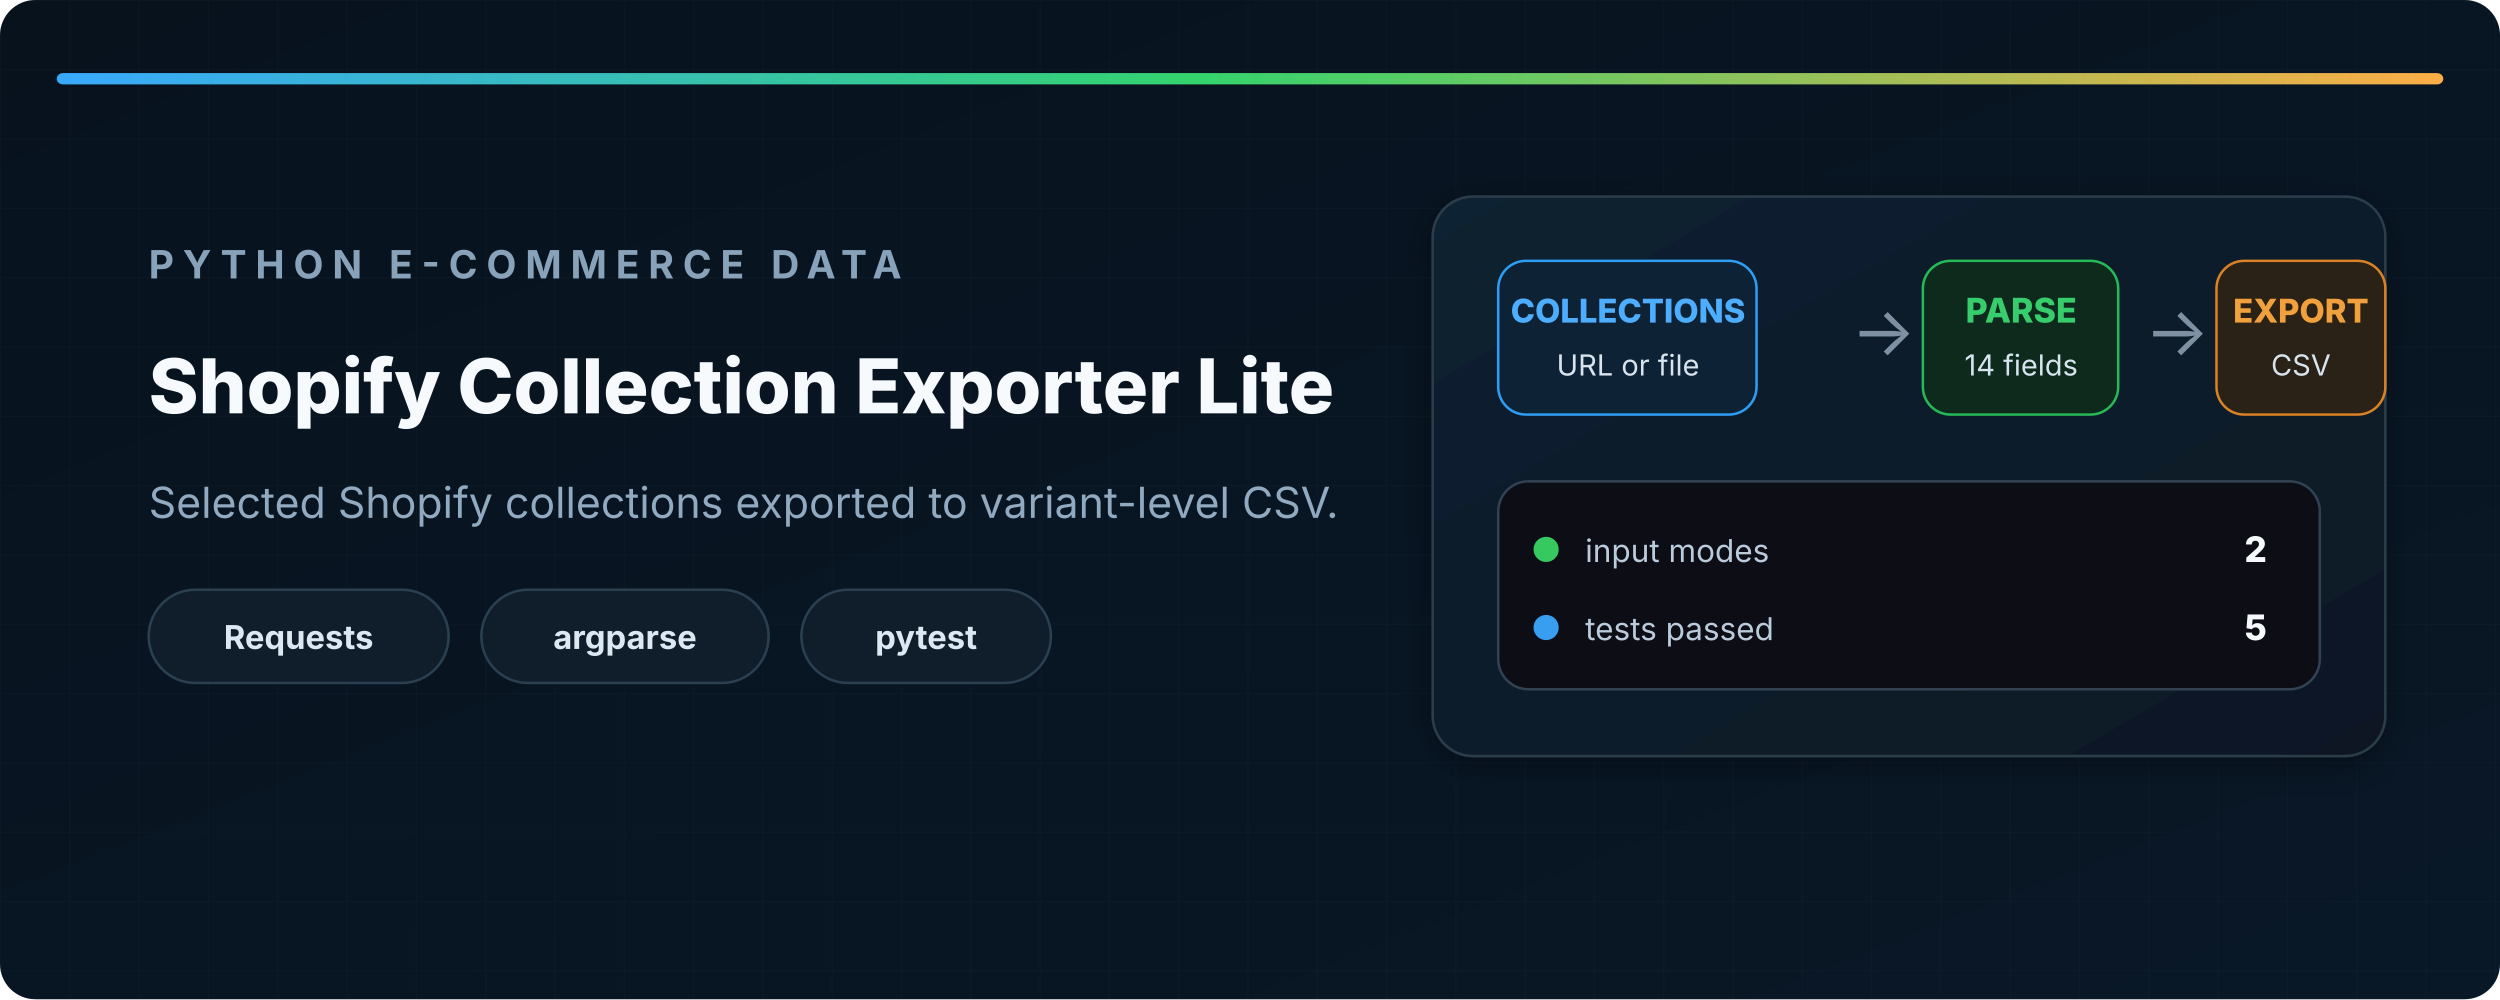
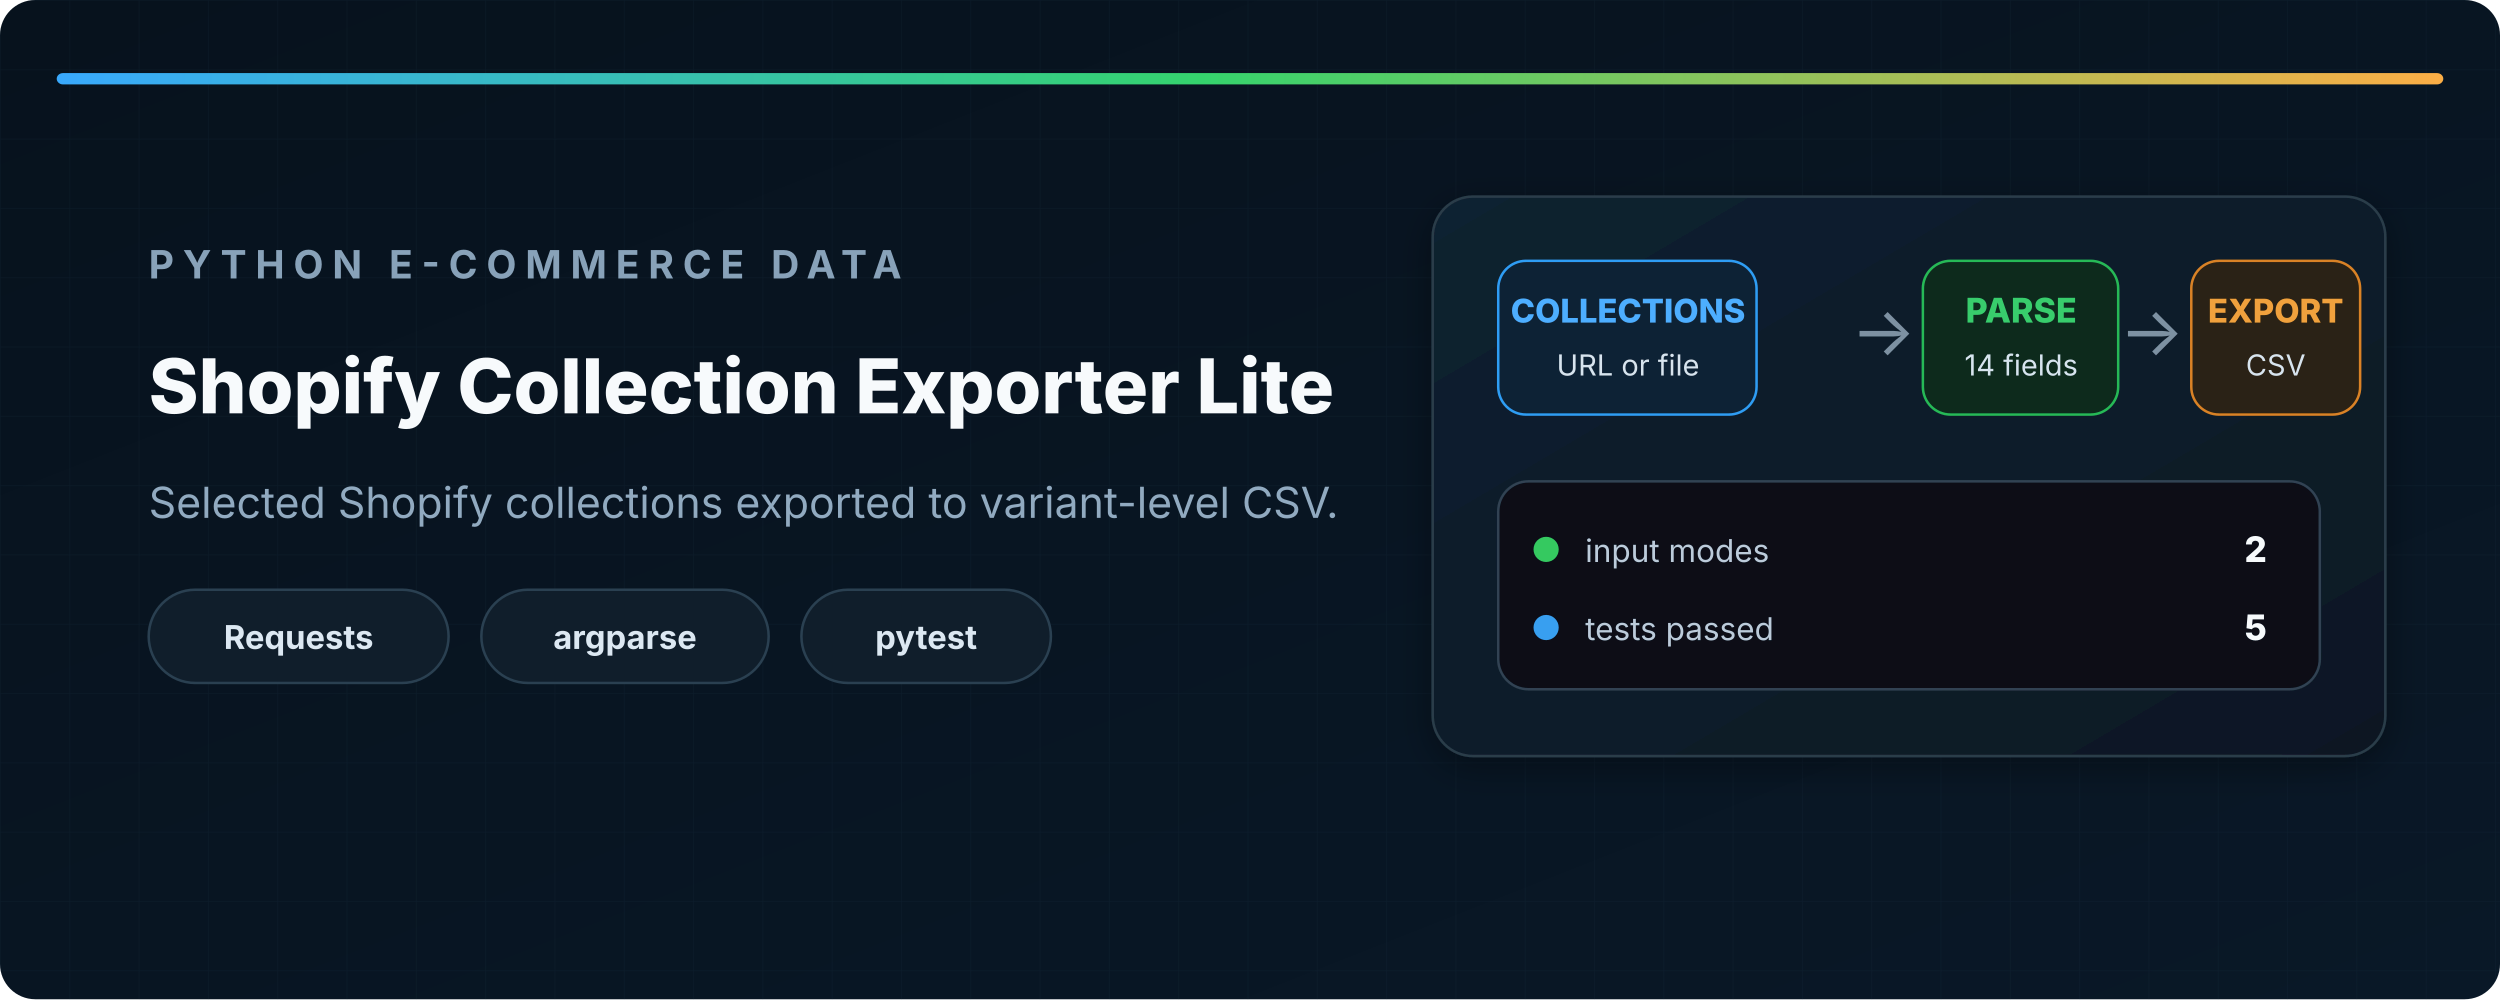
<svg xmlns="http://www.w3.org/2000/svg" width="1984" height="793" viewBox="0 0 1984 793" role="img" aria-labelledby="title desc">
  <defs>
    <linearGradient id="bg" x1="0" y1="0" x2="1" y2="1">
      <stop stop-color="#07121d" />
      <stop offset="1" stop-color="#091827" />
    </linearGradient>
    <linearGradient id="accent" x1="0" y1="0" x2="1" y2="0">
      <stop stop-color="#39a8ff" />
      <stop offset=".48" stop-color="#35d36d" />
      <stop offset="1" stop-color="#ffad45" />
    </linearGradient>
    <linearGradient id="panel" x1="0" y1="0" x2="1" y2="1">
      <stop stop-color="#102130" />
      <stop offset="1" stop-color="#0b1824" />
    </linearGradient>
    <pattern id="grid" width="55" height="55" patternUnits="userSpaceOnUse">
      <path d="M55 0H0V55" fill="none" stroke="#254055" stroke-opacity=".18" />
    </pattern>
    <filter id="shadow" x="-20%" y="-20%" width="140%" height="140%">
      <feDropShadow dx="0" dy="8" stdDeviation="14" flood-color="#000" flood-opacity=".35" />
    </filter>
  </defs>
  <rect width="1984" height="793" rx="28" fill="url(#bg)" />
  <rect width="1984" height="793" rx="28" fill="url(#grid)" />
  <rect x="45" y="58" width="1894" height="9" rx="5" fill="url(#accent)" />
  <g font-family="Inter,Segoe UI,Arial,sans-serif">
    <text x="118" y="221" fill="#88a2b9" font-size="31" font-weight="700" letter-spacing="7">PYTHON E-COMMERCE DATA</text>
    <text x="118" y="328" fill="#f7fafc" font-size="60" font-weight="800">Shopify Collection Exporter Lite</text>
    <text x="118" y="411" fill="#91aac0" font-size="34">Selected Shopify collections exported to variant-level CSV.</text>
    <g transform="translate(118 468)">
      <rect width="238" height="74" rx="37" fill="#101e2b" stroke="#2a4051" stroke-width="2" />
      <text x="119" y="47" text-anchor="middle" fill="#dce8f2" font-size="26" font-weight="700">Requests</text>
      <rect x="264" width="228" height="74" rx="37" fill="#101e2b" stroke="#2a4051" stroke-width="2" />
      <text x="378" y="47" text-anchor="middle" fill="#dce8f2" font-size="26" font-weight="700">argparse</text>
      <rect x="518" width="198" height="74" rx="37" fill="#101e2b" stroke="#2a4051" stroke-width="2" />
      <text x="617" y="47" text-anchor="middle" fill="#dce8f2" font-size="26" font-weight="700">pytest</text>
    </g>
    <g transform="translate(1137 156)" filter="url(#shadow)">
      <rect width="756" height="444" rx="32" fill="url(#panel)" stroke="#2b3c4a" stroke-width="2" />
      <g transform="translate(52 51)">
        <rect width="205" height="122" rx="22" fill="#102234" stroke="#2f9df4" stroke-width="2" />
        <text x="103" y="49" text-anchor="middle" fill="#4daeff" font-size="26" font-weight="800">COLLECTIONS</text>
        <text x="103" y="91" text-anchor="middle" fill="#d7e4ee" font-size="23">URL or file</text>
        <text x="280" y="75" fill="#7d91a2" font-size="54">→</text>
        <rect x="337" width="155" height="122" rx="22" fill="#0b291d" stroke="#27b957" stroke-width="2" />
        <text x="415" y="49" text-anchor="middle" fill="#39cd6c" font-size="27" font-weight="800">PARSE</text>
        <text x="415" y="91" text-anchor="middle" fill="#d7e4ee" font-size="23">14 fields</text>
-         <text x="513" y="75" fill="#7d91a2" font-size="54">→</text>
-         <rect x="570" width="134" height="122" rx="22" fill="#2a2012" stroke="#d98225" stroke-width="2" />
-         <text x="637" y="49" text-anchor="middle" fill="#f0a13c" font-size="26" font-weight="800">EXPORT</text>
-         <text x="637" y="91" text-anchor="middle" fill="#d7e4ee" font-size="23">CSV</text>
+         <text x="493" y="75" fill="#7d91a2" font-size="54">→</text>
+         <rect x="550" width="134" height="122" rx="22" fill="#2a2012" stroke="#d98225" stroke-width="2" />
+         <text x="617" y="49" text-anchor="middle" fill="#f0a13c" font-size="26" font-weight="800">EXPORT</text>
+         <text x="617" y="91" text-anchor="middle" fill="#d7e4ee" font-size="23">CSV</text>
      </g>
      <g transform="translate(52 226)">
        <rect width="652" height="165" rx="24" fill="#070d18" stroke="#304252" stroke-width="2" />
        <circle cx="38" cy="54" r="10" fill="#35c960" />
        <text x="69" y="64" fill="#bccbda" font-size="25">input modes</text>
        <text x="610" y="64" text-anchor="end" fill="#f7fafc" font-size="28" font-weight="800">2</text>
        <circle cx="38" cy="116" r="10" fill="#399ff0" />
        <text x="69" y="126" fill="#bccbda" font-size="25">tests passed</text>
        <text x="610" y="126" text-anchor="end" fill="#f7fafc" font-size="28" font-weight="800">5</text>
      </g>
    </g>
  </g>
</svg>
